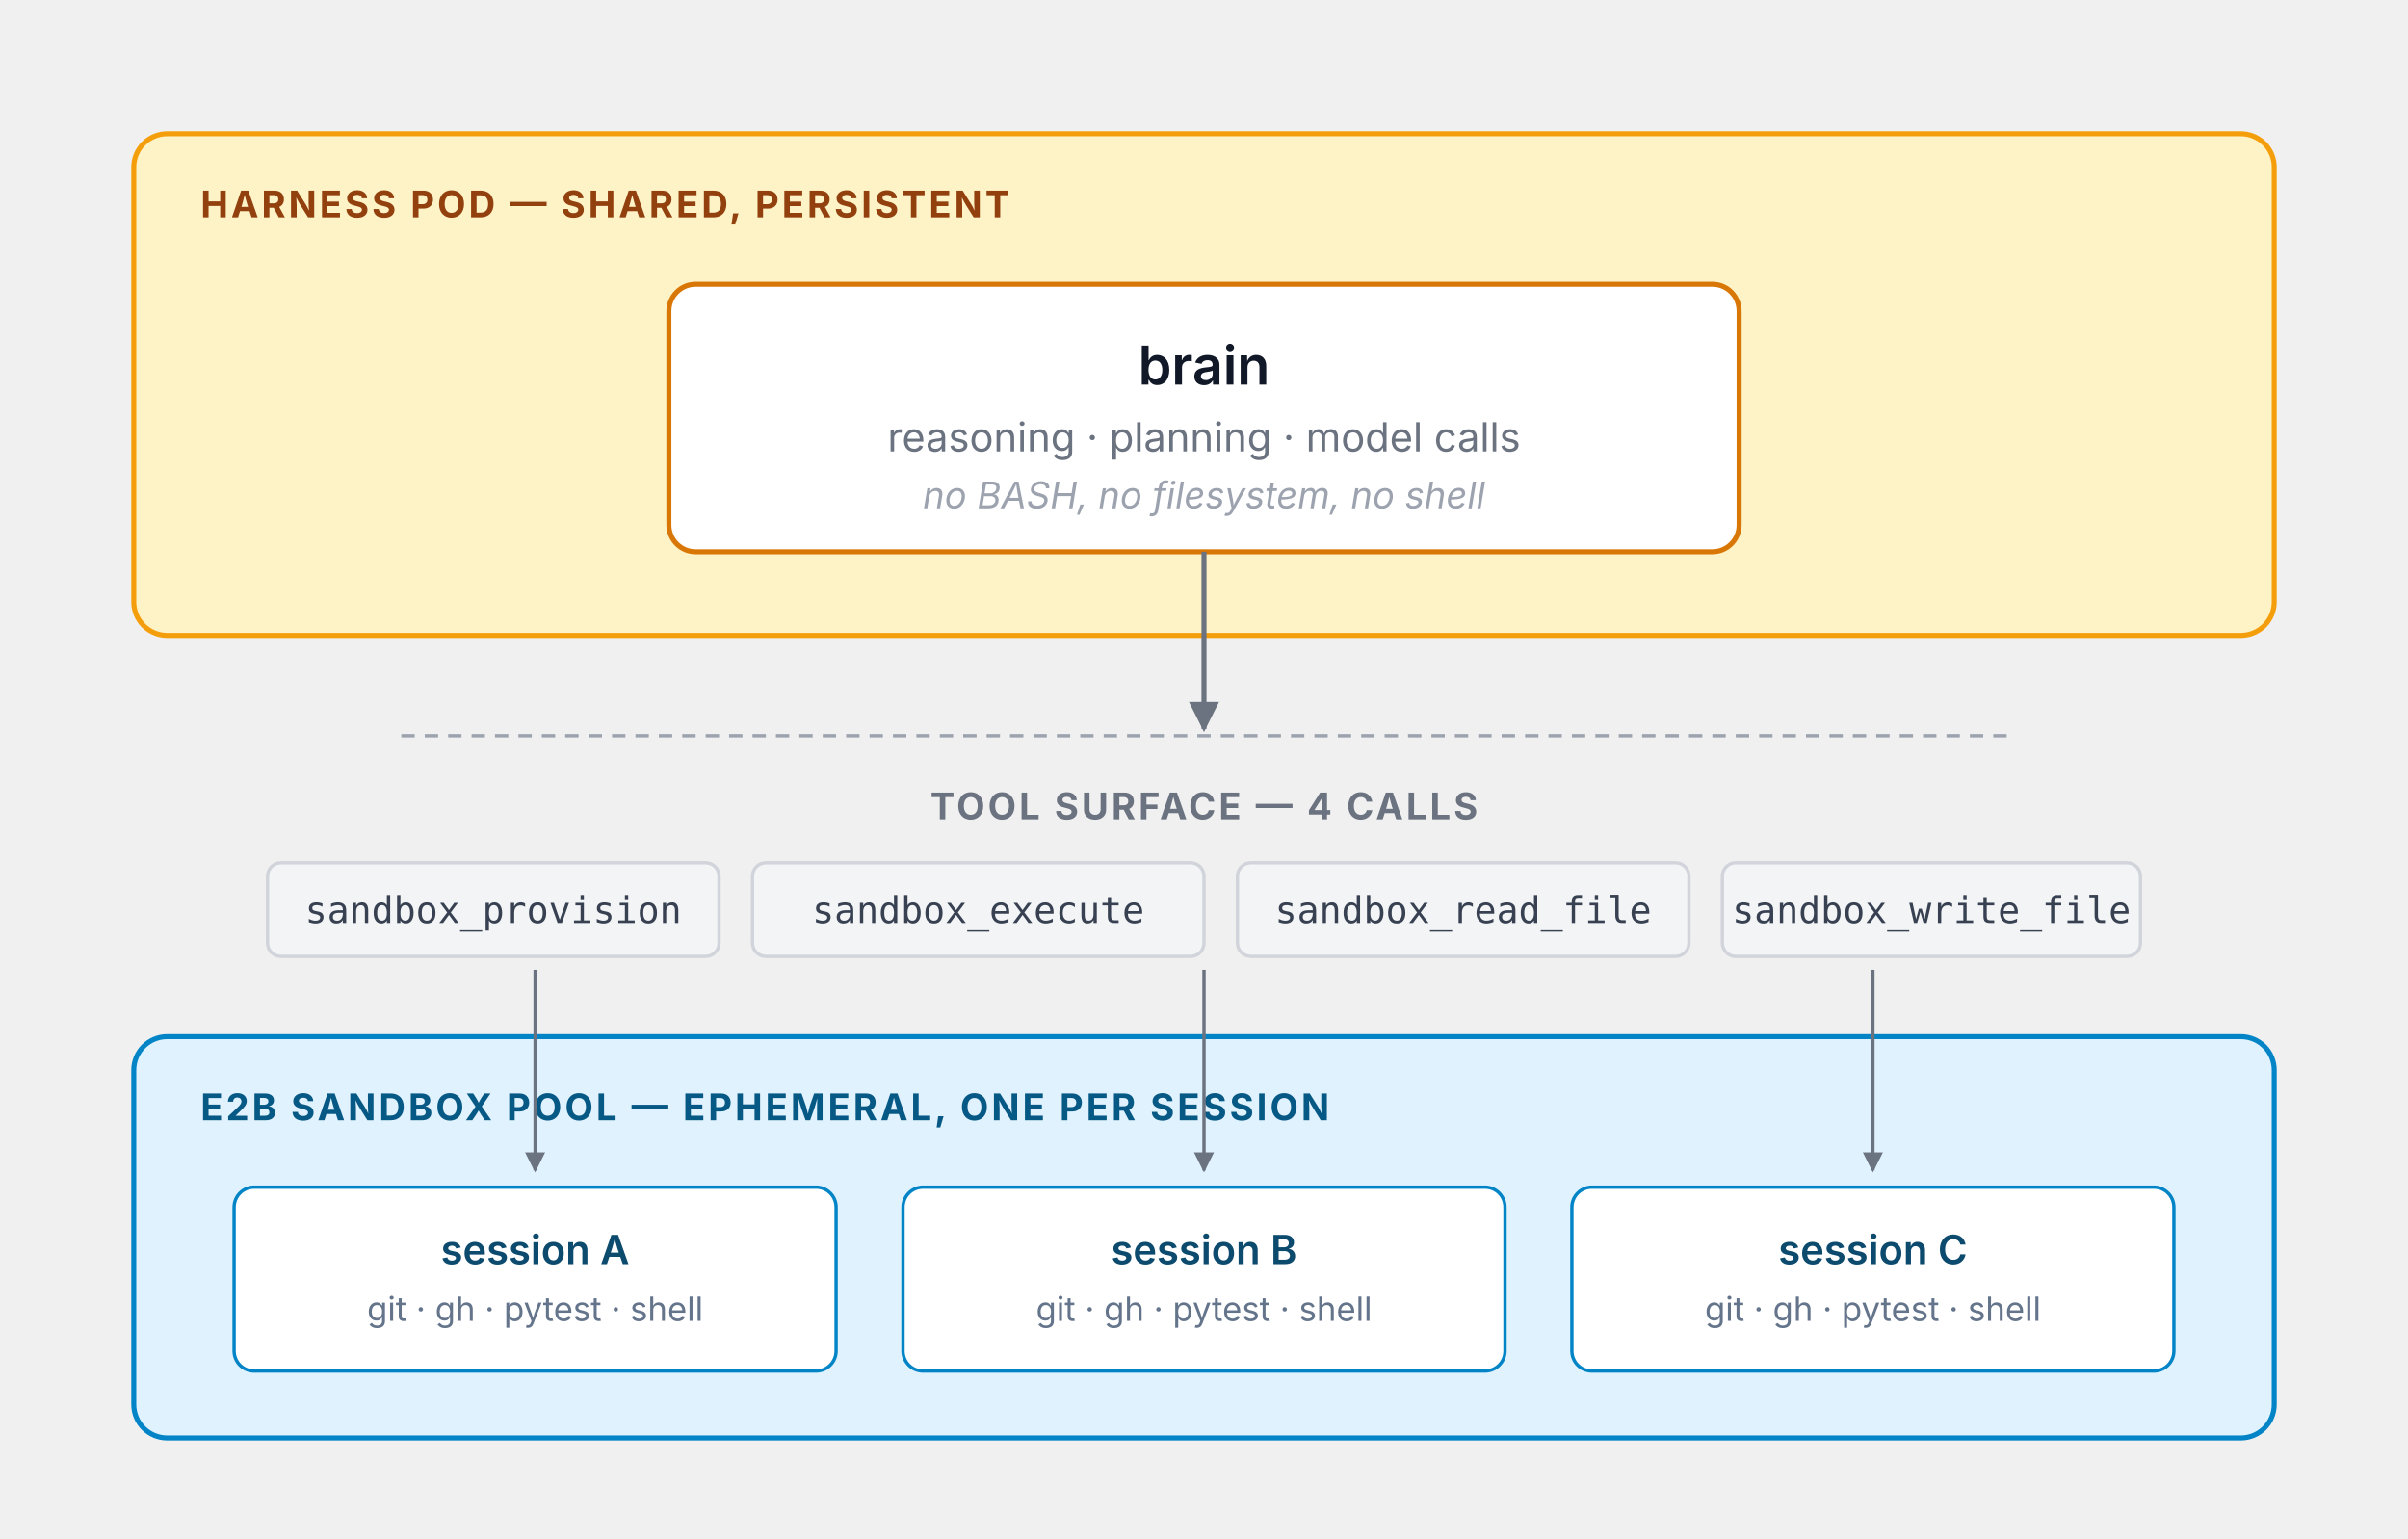
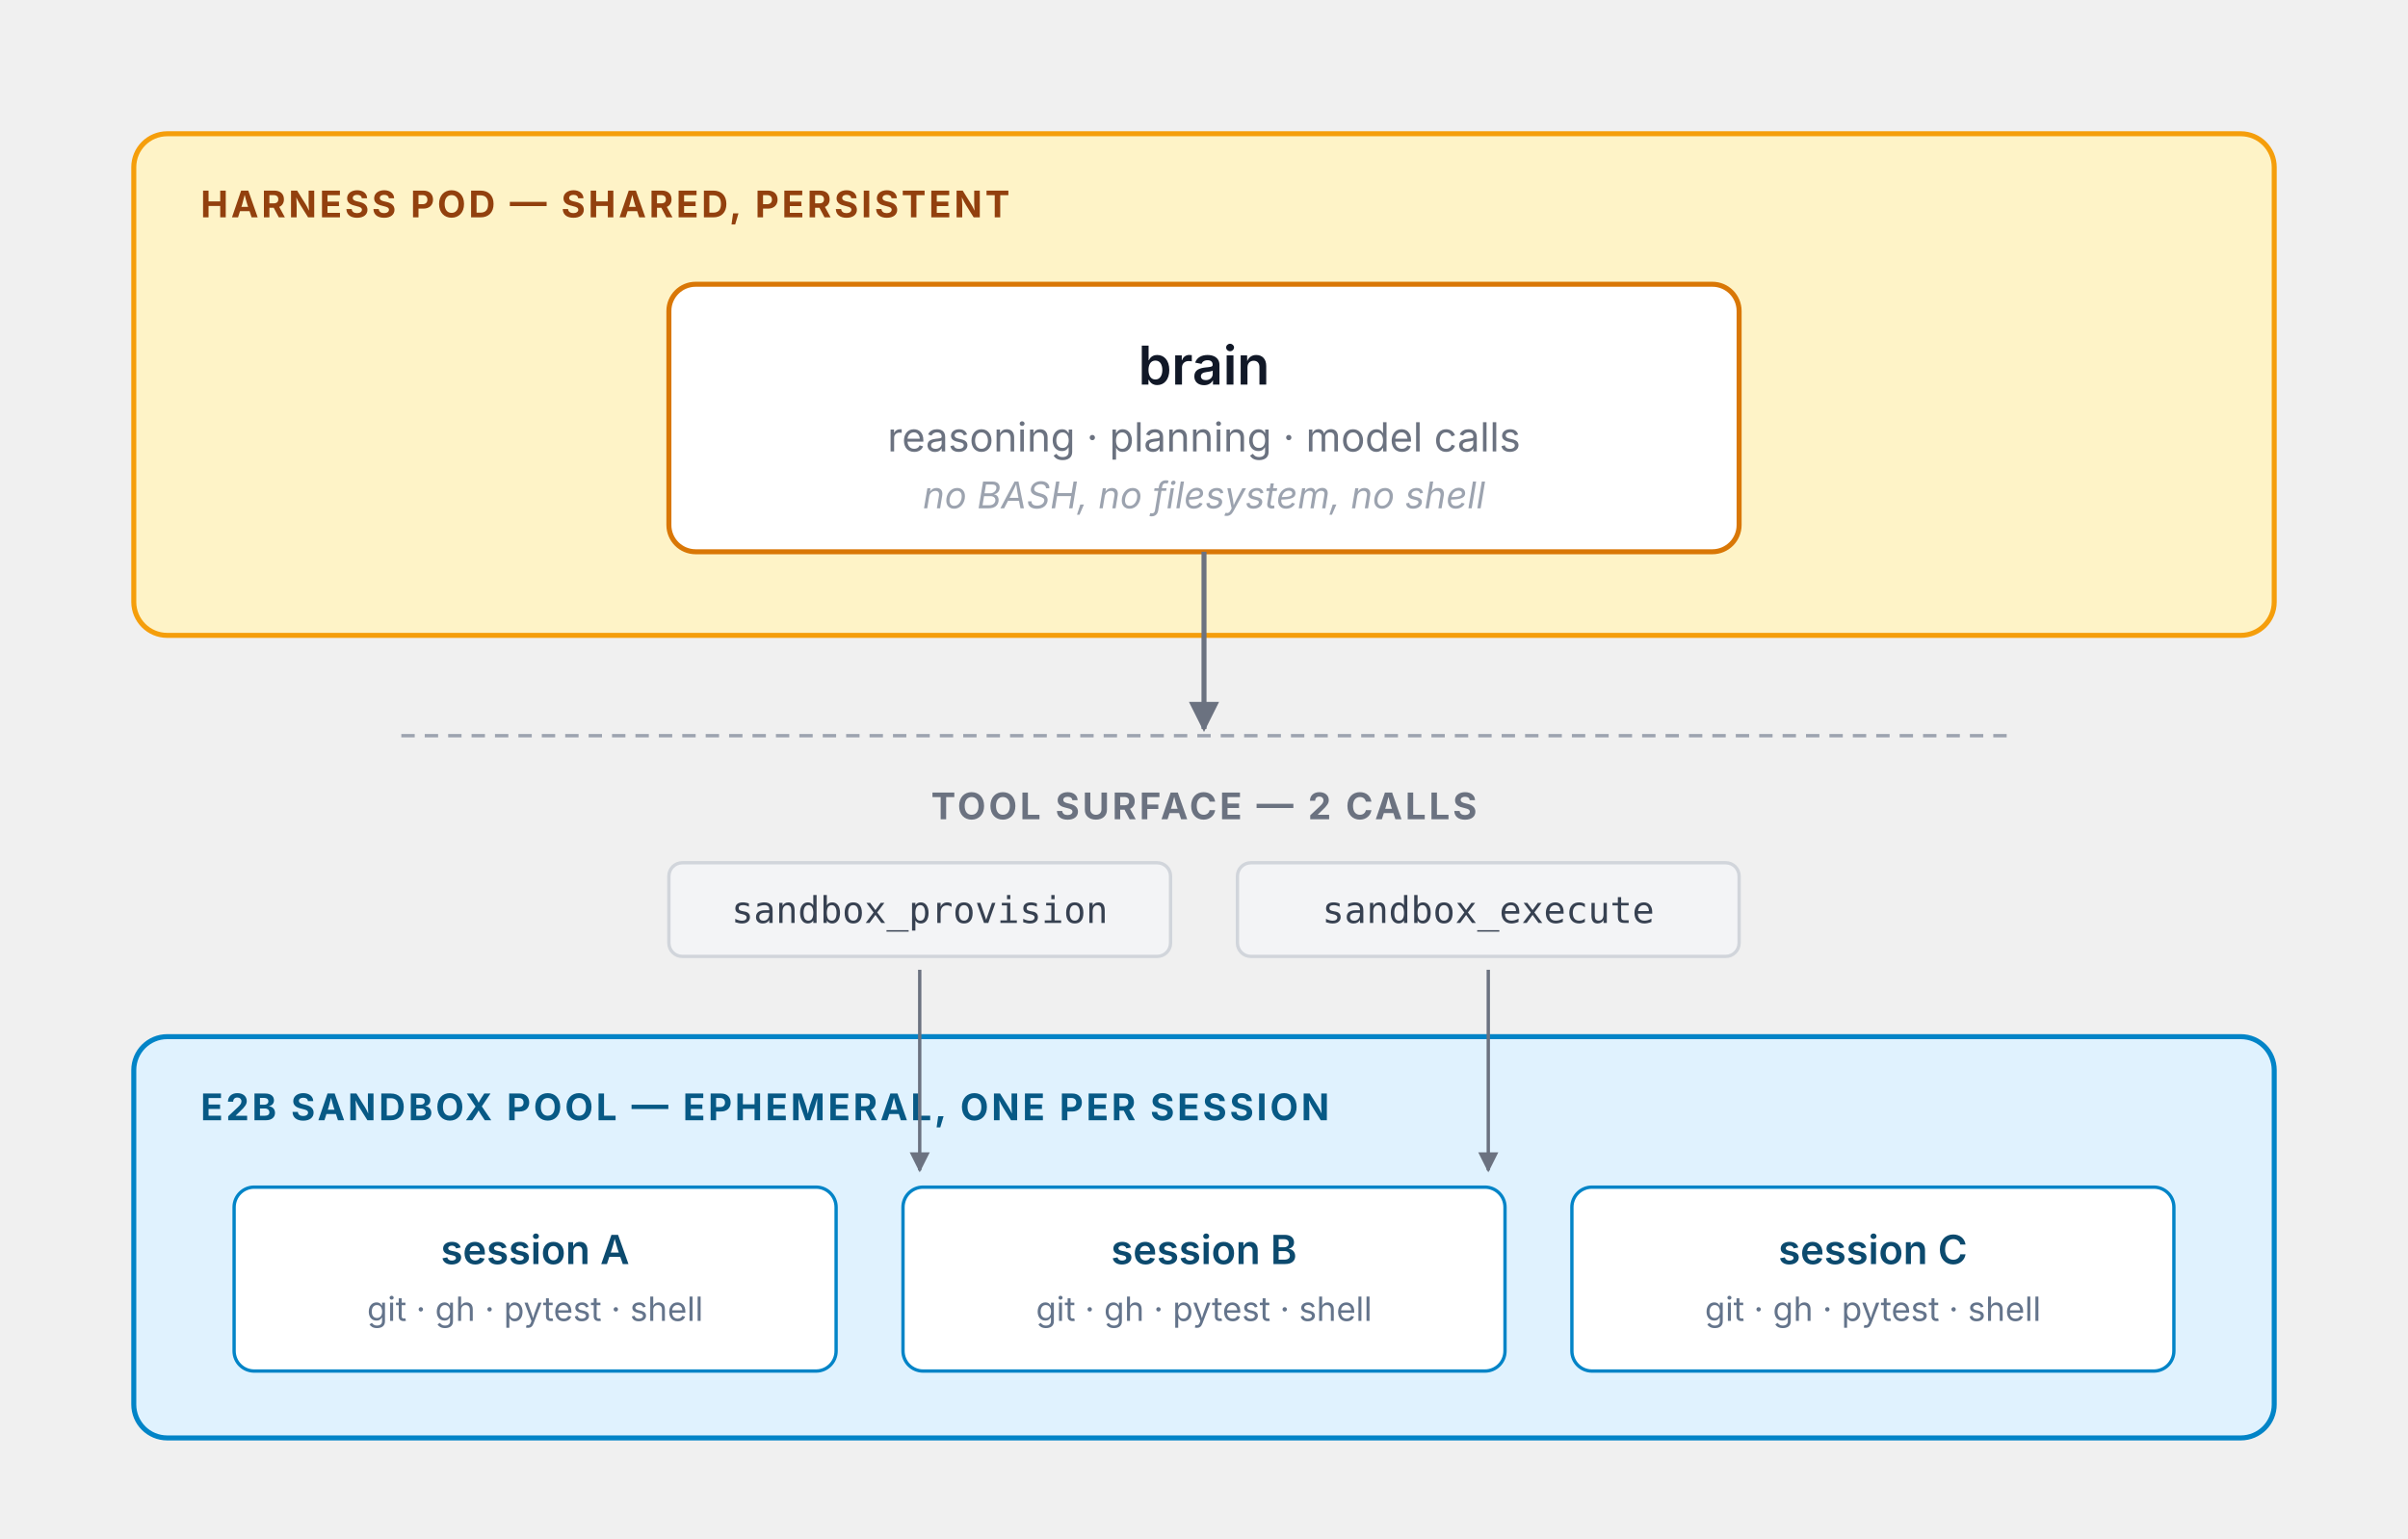
<svg xmlns="http://www.w3.org/2000/svg" viewBox="0 0 720 460" font-family="system-ui, -apple-system, sans-serif">
  <defs>
    <marker id="arr" viewBox="0 0 10 10" refX="9" refY="5" markerWidth="6" markerHeight="6" orient="auto-start-reverse">
      <path d="M 0 0 L 10 5 L 0 10 z" fill="#6b7280" />
    </marker>
  </defs>
  <rect x="40" y="40" width="640" height="150" rx="10" fill="#fef3c7" stroke="#f59e0b" stroke-width="1.5" />
  <text x="60" y="65" font-size="11" font-weight="700" letter-spacing="0.08em" fill="#92400e">HARNESS POD — SHARED, PERSISTENT</text>
  <rect x="200" y="85" width="320" height="80" rx="8" fill="#fff" stroke="#d97706" stroke-width="1.5" />
  <text x="360" y="115" text-anchor="middle" font-size="16" font-weight="600" fill="#111827">brain</text>
  <text x="360" y="135" text-anchor="middle" font-size="12" fill="#6b7280">reasoning · planning · model calls</text>
  <text x="360" y="152" text-anchor="middle" font-size="11" fill="#9ca3af" font-style="italic">no BASH, no filesystem, no shell</text>
  <line x1="120" y1="220" x2="600" y2="220" stroke="#9ca3af" stroke-width="1" stroke-dasharray="4 3" />
-   <text x="360" y="245" text-anchor="middle" font-size="11" font-weight="700" letter-spacing="0.08em" fill="#6b7280">TOOL SURFACE — 4 CALLS</text>
+   <text x="360" y="245" text-anchor="middle" font-size="11" font-weight="700" letter-spacing="0.08em" fill="#6b7280">TOOL SURFACE — 2 CALLS</text>
  <g font-family="ui-monospace, monospace" font-size="11" fill="#374151">
-     <rect x="80" y="258" width="135" height="28" rx="4" fill="#f3f4f6" stroke="#d1d5db" />
-     <text x="147.5" y="276" text-anchor="middle">sandbox_provision</text>
-     <rect x="225" y="258" width="135" height="28" rx="4" fill="#f3f4f6" stroke="#d1d5db" />
-     <text x="292.5" y="276" text-anchor="middle">sandbox_execute</text>
-     <rect x="370" y="258" width="135" height="28" rx="4" fill="#f3f4f6" stroke="#d1d5db" />
-     <text x="437.5" y="276" text-anchor="middle">sandbox_read_file</text>
-     <rect x="515" y="258" width="125" height="28" rx="4" fill="#f3f4f6" stroke="#d1d5db" />
-     <text x="577.5" y="276" text-anchor="middle">sandbox_write_file</text>
+     <rect x="200" y="258" width="150" height="28" rx="4" fill="#f3f4f6" stroke="#d1d5db" />
+     <text x="275" y="276" text-anchor="middle">sandbox_provision</text>
+     <rect x="370" y="258" width="150" height="28" rx="4" fill="#f3f4f6" stroke="#d1d5db" />
+     <text x="445" y="276" text-anchor="middle">sandbox_execute</text>
  </g>
  <rect x="40" y="310" width="640" height="120" rx="10" fill="#e0f2fe" stroke="#0284c7" stroke-width="1.5" />
  <text x="60" y="335" font-size="11" font-weight="700" letter-spacing="0.08em" fill="#075985">E2B SANDBOX POOL — EPHEMERAL, ONE PER SESSION</text>
  <g font-size="12" fill="#0c4a6e">
    <rect x="70" y="355" width="180" height="55" rx="6" fill="#fff" stroke="#0284c7" />
    <text x="160" y="378" text-anchor="middle" font-weight="600">session A</text>
    <text x="160" y="395" text-anchor="middle" font-size="10" fill="#64748b">git · gh · pytest · shell</text>
    <rect x="270" y="355" width="180" height="55" rx="6" fill="#fff" stroke="#0284c7" />
    <text x="360" y="378" text-anchor="middle" font-weight="600">session B</text>
    <text x="360" y="395" text-anchor="middle" font-size="10" fill="#64748b">git · gh · pytest · shell</text>
    <rect x="470" y="355" width="180" height="55" rx="6" fill="#fff" stroke="#0284c7" />
    <text x="560" y="378" text-anchor="middle" font-weight="600">session C</text>
    <text x="560" y="395" text-anchor="middle" font-size="10" fill="#64748b">git · gh · pytest · shell</text>
  </g>
  <line x1="360" y1="165" x2="360" y2="218" stroke="#6b7280" stroke-width="1.5" marker-end="url(#arr)" />
-   <line x1="160" y1="290" x2="160" y2="350" stroke="#6b7280" stroke-width="1" marker-end="url(#arr)" />
-   <line x1="360" y1="290" x2="360" y2="350" stroke="#6b7280" stroke-width="1" marker-end="url(#arr)" />
-   <line x1="560" y1="290" x2="560" y2="350" stroke="#6b7280" stroke-width="1" marker-end="url(#arr)" />
+   <line x1="275" y1="290" x2="275" y2="350" stroke="#6b7280" stroke-width="1" marker-end="url(#arr)" />
+   <line x1="445" y1="290" x2="445" y2="350" stroke="#6b7280" stroke-width="1" marker-end="url(#arr)" />
</svg>
